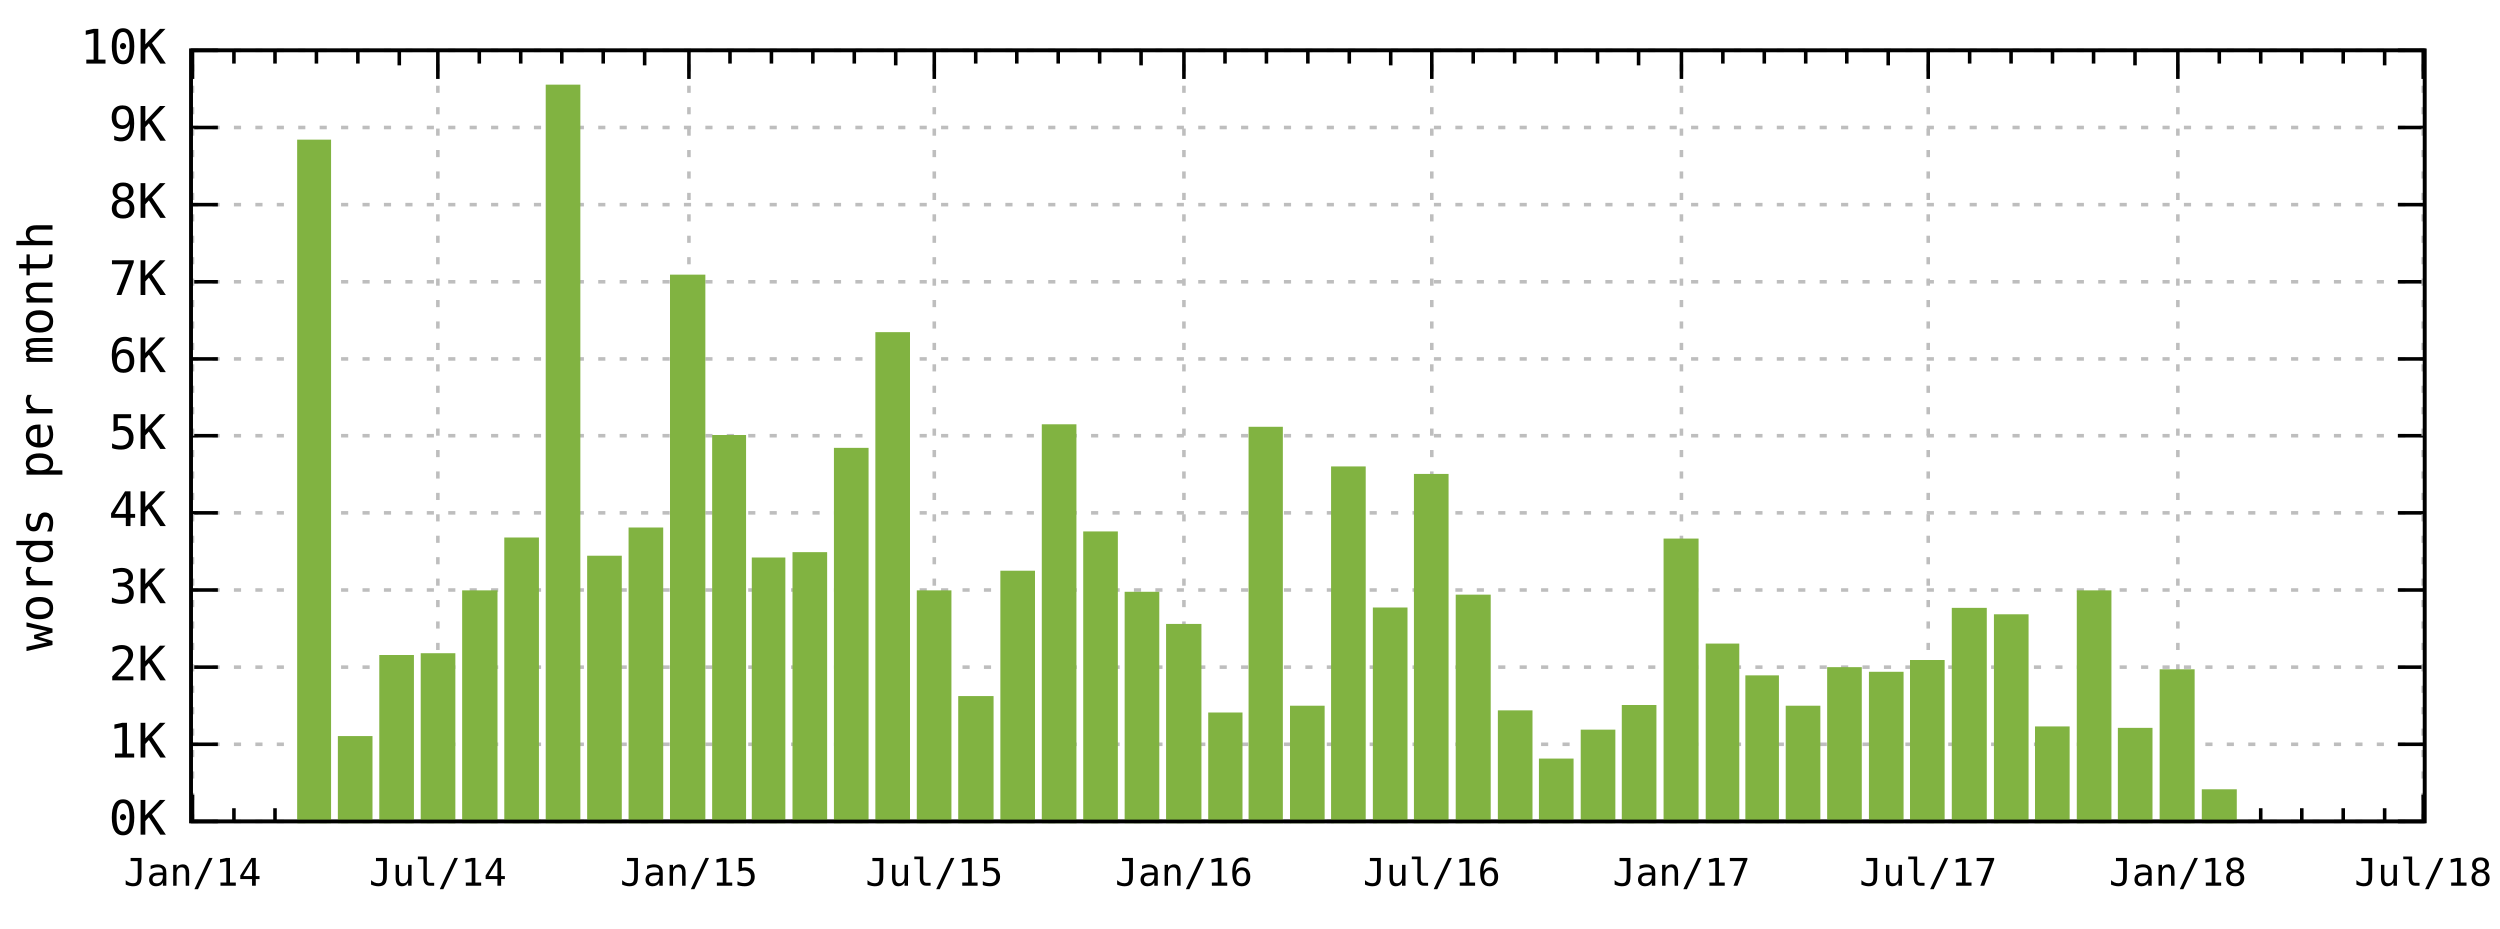
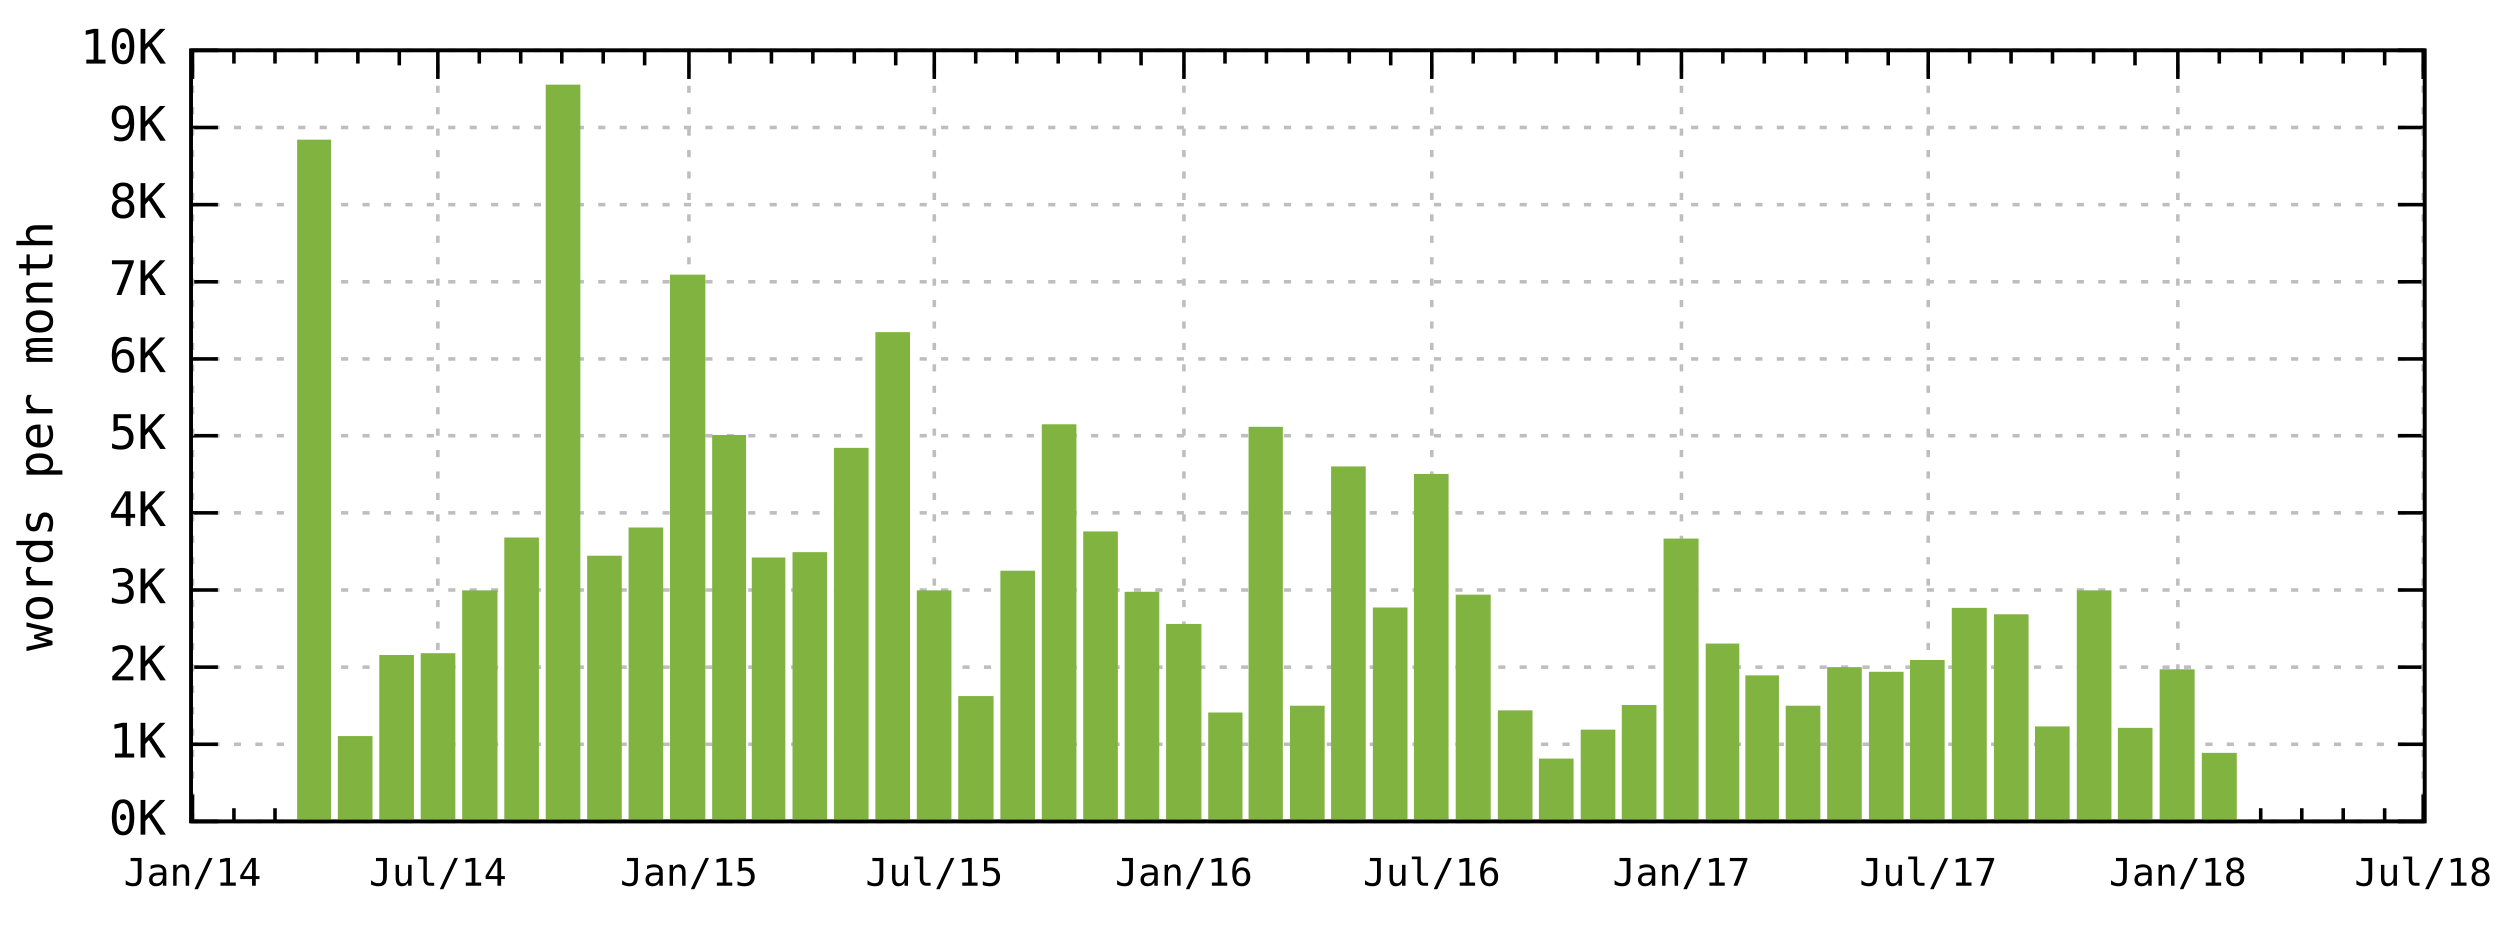
<svg xmlns="http://www.w3.org/2000/svg" xmlns:xlink="http://www.w3.org/1999/xlink" width="700" height="260" viewBox="0 0 700 260">
  <g id="gnuplot_canvas">
    <rect x="0" y="0" width="700" height="260" fill="none" />
    <defs>
      <circle id="gpDot" r="0.5" stroke-width="0.5" />
      <path id="gpPt0" stroke-width="0.267" stroke="currentColor" d="M-1,0 h2 M0,-1 v2" />
      <path id="gpPt1" stroke-width="0.267" stroke="currentColor" d="M-1,-1 L1,1 M1,-1 L-1,1" />
      <path id="gpPt2" stroke-width="0.267" stroke="currentColor" d="M-1,0 L1,0 M0,-1 L0,1 M-1,-1 L1,1 M-1,1 L1,-1" />
      <rect id="gpPt3" stroke-width="0.267" stroke="currentColor" x="-1" y="-1" width="2" height="2" />
      <rect id="gpPt4" stroke-width="0.267" stroke="currentColor" fill="currentColor" x="-1" y="-1" width="2" height="2" />
      <circle id="gpPt5" stroke-width="0.267" stroke="currentColor" cx="0" cy="0" r="1" />
      <use xlink:href="#gpPt5" id="gpPt6" fill="currentColor" stroke="none" />
      <path id="gpPt7" stroke-width="0.267" stroke="currentColor" d="M0,-1.33 L-1.33,0.67 L1.33,0.67 z" />
      <use xlink:href="#gpPt7" id="gpPt8" fill="currentColor" stroke="none" />
      <use xlink:href="#gpPt7" id="gpPt9" stroke="currentColor" transform="rotate(180)" />
      <use xlink:href="#gpPt9" id="gpPt10" fill="currentColor" stroke="none" />
      <use xlink:href="#gpPt3" id="gpPt11" stroke="currentColor" transform="rotate(45)" />
      <use xlink:href="#gpPt11" id="gpPt12" fill="currentColor" stroke="none" />
    </defs>
    <g style="fill:none; color:white; stroke:currentColor; stroke-width:1.00; stroke-linecap:butt; stroke-linejoin:miter">
</g>
    <g style="fill:none; color:black; stroke:currentColor; stroke-width:1.00; stroke-linecap:butt; stroke-linejoin:miter">
</g>
    <g style="fill:none; color:gray; stroke:currentColor; stroke-width:1.00; stroke-linecap:butt; stroke-linejoin:miter">
      <path stroke="rgb(190, 190, 190)" stroke-dasharray=" 2,4" class="gridline" d="M53.5,230.0 L678.9,230.0  h0.01" />
    </g>
    <g style="fill:none; color:black; stroke:currentColor; stroke-width:1.00; stroke-linecap:butt; stroke-linejoin:miter">
      <path stroke="black" d="M53.5,230.0 L61.0,230.0 M678.9,230.0 L671.4,230.0  h0.01" />
      <g transform="translate(46.5,233.7)" style="stroke:none; fill:rgb(0,0,0); font-family:monospace; font-size:10.00pt; text-anchor:end">
        <text>0K</text>
      </g>
    </g>
    <g style="fill:none; color:gray; stroke:currentColor; stroke-width:1.00; stroke-linecap:butt; stroke-linejoin:miter">
      <path stroke="rgb(190, 190, 190)" stroke-dasharray=" 2,4" class="gridline" d="M53.5,208.4 L678.9,208.4  h0.01" />
    </g>
    <g style="fill:none; color:black; stroke:currentColor; stroke-width:1.00; stroke-linecap:butt; stroke-linejoin:miter">
      <path stroke="black" d="M53.5,208.4 L61.0,208.4 M678.9,208.4 L671.4,208.4  h0.01" />
      <g transform="translate(46.5,212.1)" style="stroke:none; fill:rgb(0,0,0); font-family:monospace; font-size:10.00pt; text-anchor:end">
        <text>1K</text>
      </g>
    </g>
    <g style="fill:none; color:gray; stroke:currentColor; stroke-width:1.00; stroke-linecap:butt; stroke-linejoin:miter">
      <path stroke="rgb(190, 190, 190)" stroke-dasharray=" 2,4" class="gridline" d="M53.5,186.8 L678.9,186.8  h0.01" />
    </g>
    <g style="fill:none; color:black; stroke:currentColor; stroke-width:1.00; stroke-linecap:butt; stroke-linejoin:miter">
      <path stroke="black" d="M53.5,186.8 L61.0,186.8 M678.9,186.8 L671.4,186.8  h0.01" />
      <g transform="translate(46.5,190.5)" style="stroke:none; fill:rgb(0,0,0); font-family:monospace; font-size:10.00pt; text-anchor:end">
        <text>2K</text>
      </g>
    </g>
    <g style="fill:none; color:gray; stroke:currentColor; stroke-width:1.00; stroke-linecap:butt; stroke-linejoin:miter">
      <path stroke="rgb(190, 190, 190)" stroke-dasharray=" 2,4" class="gridline" d="M53.5,165.2 L678.9,165.2  h0.01" />
    </g>
    <g style="fill:none; color:black; stroke:currentColor; stroke-width:1.00; stroke-linecap:butt; stroke-linejoin:miter">
      <path stroke="black" d="M53.5,165.2 L61.0,165.2 M678.9,165.2 L671.4,165.2  h0.01" />
      <g transform="translate(46.5,168.9)" style="stroke:none; fill:rgb(0,0,0); font-family:monospace; font-size:10.00pt; text-anchor:end">
        <text>3K</text>
      </g>
    </g>
    <g style="fill:none; color:gray; stroke:currentColor; stroke-width:1.00; stroke-linecap:butt; stroke-linejoin:miter">
      <path stroke="rgb(190, 190, 190)" stroke-dasharray=" 2,4" class="gridline" d="M53.5,143.6 L678.9,143.6  h0.01" />
    </g>
    <g style="fill:none; color:black; stroke:currentColor; stroke-width:1.00; stroke-linecap:butt; stroke-linejoin:miter">
      <path stroke="black" d="M53.5,143.6 L61.0,143.6 M678.9,143.6 L671.4,143.6  h0.01" />
      <g transform="translate(46.5,147.3)" style="stroke:none; fill:rgb(0,0,0); font-family:monospace; font-size:10.00pt; text-anchor:end">
        <text>4K</text>
      </g>
    </g>
    <g style="fill:none; color:gray; stroke:currentColor; stroke-width:1.00; stroke-linecap:butt; stroke-linejoin:miter">
      <path stroke="rgb(190, 190, 190)" stroke-dasharray=" 2,4" class="gridline" d="M53.5,122.0 L678.9,122.0  h0.01" />
    </g>
    <g style="fill:none; color:black; stroke:currentColor; stroke-width:1.00; stroke-linecap:butt; stroke-linejoin:miter">
      <path stroke="black" d="M53.5,122.0 L61.0,122.0 M678.9,122.0 L671.4,122.0  h0.01" />
      <g transform="translate(46.5,125.7)" style="stroke:none; fill:rgb(0,0,0); font-family:monospace; font-size:10.00pt; text-anchor:end">
        <text>5K</text>
      </g>
    </g>
    <g style="fill:none; color:gray; stroke:currentColor; stroke-width:1.00; stroke-linecap:butt; stroke-linejoin:miter">
      <path stroke="rgb(190, 190, 190)" stroke-dasharray=" 2,4" class="gridline" d="M53.5,100.5 L678.9,100.5  h0.01" />
    </g>
    <g style="fill:none; color:black; stroke:currentColor; stroke-width:1.00; stroke-linecap:butt; stroke-linejoin:miter">
      <path stroke="black" d="M53.5,100.5 L61.0,100.5 M678.9,100.5 L671.4,100.5  h0.01" />
      <g transform="translate(46.5,104.2)" style="stroke:none; fill:rgb(0,0,0); font-family:monospace; font-size:10.00pt; text-anchor:end">
        <text>6K</text>
      </g>
    </g>
    <g style="fill:none; color:gray; stroke:currentColor; stroke-width:1.00; stroke-linecap:butt; stroke-linejoin:miter">
      <path stroke="rgb(190, 190, 190)" stroke-dasharray=" 2,4" class="gridline" d="M53.5,78.9 L678.9,78.9  h0.01" />
    </g>
    <g style="fill:none; color:black; stroke:currentColor; stroke-width:1.00; stroke-linecap:butt; stroke-linejoin:miter">
      <path stroke="black" d="M53.5,78.9 L61.0,78.9 M678.9,78.9 L671.4,78.9  h0.01" />
      <g transform="translate(46.5,82.6)" style="stroke:none; fill:rgb(0,0,0); font-family:monospace; font-size:10.00pt; text-anchor:end">
        <text>7K</text>
      </g>
    </g>
    <g style="fill:none; color:gray; stroke:currentColor; stroke-width:1.00; stroke-linecap:butt; stroke-linejoin:miter">
      <path stroke="rgb(190, 190, 190)" stroke-dasharray=" 2,4" class="gridline" d="M53.5,57.3 L678.9,57.3  h0.01" />
    </g>
    <g style="fill:none; color:black; stroke:currentColor; stroke-width:1.00; stroke-linecap:butt; stroke-linejoin:miter">
      <path stroke="black" d="M53.5,57.3 L61.0,57.3 M678.9,57.3 L671.4,57.3  h0.01" />
      <g transform="translate(46.5,61.0)" style="stroke:none; fill:rgb(0,0,0); font-family:monospace; font-size:10.00pt; text-anchor:end">
        <text>8K</text>
      </g>
    </g>
    <g style="fill:none; color:gray; stroke:currentColor; stroke-width:1.00; stroke-linecap:butt; stroke-linejoin:miter">
      <path stroke="rgb(190, 190, 190)" stroke-dasharray=" 2,4" class="gridline" d="M53.5,35.7 L678.9,35.7  h0.01" />
    </g>
    <g style="fill:none; color:black; stroke:currentColor; stroke-width:1.00; stroke-linecap:butt; stroke-linejoin:miter">
      <path stroke="black" d="M53.5,35.7 L61.0,35.7 M678.9,35.7 L671.4,35.7  h0.01" />
      <g transform="translate(46.5,39.4)" style="stroke:none; fill:rgb(0,0,0); font-family:monospace; font-size:10.00pt; text-anchor:end">
        <text>9K</text>
      </g>
    </g>
    <g style="fill:none; color:gray; stroke:currentColor; stroke-width:1.00; stroke-linecap:butt; stroke-linejoin:miter">
      <path stroke="rgb(190, 190, 190)" stroke-dasharray=" 2,4" class="gridline" d="M53.5,14.1 L678.9,14.1  h0.01" />
    </g>
    <g style="fill:none; color:black; stroke:currentColor; stroke-width:1.00; stroke-linecap:butt; stroke-linejoin:miter">
      <path stroke="black" d="M53.5,14.1 L61.0,14.1 M678.9,14.1 L671.4,14.1  h0.01" />
      <g transform="translate(46.5,17.8)" style="stroke:none; fill:rgb(0,0,0); font-family:monospace; font-size:10.00pt; text-anchor:end">
        <text>10K</text>
      </g>
    </g>
    <g style="fill:none; color:gray; stroke:currentColor; stroke-width:1.00; stroke-linecap:butt; stroke-linejoin:miter">
      <path stroke="rgb(190, 190, 190)" stroke-dasharray=" 2,4" class="gridline" d="M53.9,230.0 L53.9,14.1  h0.01" />
    </g>
    <g style="fill:none; color:black; stroke:currentColor; stroke-width:1.00; stroke-linecap:butt; stroke-linejoin:miter">
      <path stroke="black" d="M53.9,230.0 L53.9,222.5 M53.9,14.1 L53.9,21.6  h0.01" />
      <g transform="translate(53.9,248.0)" style="stroke:none; fill:rgb(0,0,0); font-family:monospace; font-size:8.00pt; text-anchor:middle">
        <text>Jan/14</text>
      </g>
      <path stroke="black" d="M65.5,230.0 L65.5,226.3 M65.5,14.1 L65.5,17.8 M77.0,230.0 L77.0,226.3 M77.0,14.1 L77.0,17.8    M88.6,230.0 L88.6,226.3 M88.6,14.1 L88.6,17.8 M100.2,230.0 L100.2,226.3 M100.2,14.1 L100.2,17.8    M111.8,230.0 L111.8,226.3 M111.8,14.1 L111.8,17.8  h0.01" />
    </g>
    <g style="fill:none; color:gray; stroke:currentColor; stroke-width:1.00; stroke-linecap:butt; stroke-linejoin:miter">
      <path stroke="rgb(190, 190, 190)" stroke-dasharray=" 2,4" class="gridline" d="M122.6,230.0 L122.6,14.1  h0.01" />
    </g>
    <g style="fill:none; color:black; stroke:currentColor; stroke-width:1.00; stroke-linecap:butt; stroke-linejoin:miter">
      <path stroke="black" d="M122.6,230.0 L122.6,222.5 M122.6,14.1 L122.6,21.6  h0.01" />
      <g transform="translate(122.6,248.0)" style="stroke:none; fill:rgb(0,0,0); font-family:monospace; font-size:8.00pt; text-anchor:middle">
        <text>Jul/14</text>
      </g>
      <path stroke="black" d="M134.2,230.0 L134.2,226.3 M134.2,14.1 L134.2,17.8 M145.8,230.0 L145.8,226.3 M145.8,14.1 L145.8,17.8    M157.3,230.0 L157.3,226.3 M157.3,14.1 L157.3,17.8 M168.9,230.0 L168.9,226.3 M168.9,14.1 L168.9,17.8    M180.5,230.0 L180.5,226.3 M180.5,14.1 L180.5,17.8  h0.01" />
    </g>
    <g style="fill:none; color:gray; stroke:currentColor; stroke-width:1.00; stroke-linecap:butt; stroke-linejoin:miter">
      <path stroke="rgb(190, 190, 190)" stroke-dasharray=" 2,4" class="gridline" d="M192.9,230.0 L192.9,14.1  h0.01" />
    </g>
    <g style="fill:none; color:black; stroke:currentColor; stroke-width:1.00; stroke-linecap:butt; stroke-linejoin:miter">
      <path stroke="black" d="M192.9,230.0 L192.9,222.5 M192.9,14.1 L192.9,21.6  h0.01" />
      <g transform="translate(192.9,248.0)" style="stroke:none; fill:rgb(0,0,0); font-family:monospace; font-size:8.00pt; text-anchor:middle">
        <text>Jan/15</text>
      </g>
      <path stroke="black" d="M204.4,230.0 L204.4,226.3 M204.4,14.1 L204.4,17.8 M216.0,230.0 L216.0,226.3 M216.0,14.1 L216.0,17.8    M227.6,230.0 L227.6,226.3 M227.6,14.1 L227.6,17.8 M239.2,230.0 L239.2,226.3 M239.2,14.1 L239.2,17.8    M250.8,230.0 L250.8,226.3 M250.8,14.1 L250.8,17.8  h0.01" />
    </g>
    <g style="fill:none; color:gray; stroke:currentColor; stroke-width:1.00; stroke-linecap:butt; stroke-linejoin:miter">
      <path stroke="rgb(190, 190, 190)" stroke-dasharray=" 2,4" class="gridline" d="M261.6,230.0 L261.6,14.1  h0.01" />
    </g>
    <g style="fill:none; color:black; stroke:currentColor; stroke-width:1.00; stroke-linecap:butt; stroke-linejoin:miter">
      <path stroke="black" d="M261.6,230.0 L261.6,222.5 M261.6,14.1 L261.6,21.6  h0.01" />
      <g transform="translate(261.6,248.0)" style="stroke:none; fill:rgb(0,0,0); font-family:monospace; font-size:8.00pt; text-anchor:middle">
        <text>Jul/15</text>
      </g>
      <path stroke="black" d="M273.2,230.0 L273.2,226.3 M273.2,14.1 L273.2,17.8 M284.7,230.0 L284.7,226.3 M284.7,14.1 L284.7,17.8    M296.3,230.0 L296.3,226.3 M296.3,14.1 L296.3,17.8 M307.9,230.0 L307.9,226.3 M307.9,14.1 L307.9,17.8    M319.5,230.0 L319.5,226.3 M319.5,14.1 L319.5,17.8  h0.01" />
    </g>
    <g style="fill:none; color:gray; stroke:currentColor; stroke-width:1.00; stroke-linecap:butt; stroke-linejoin:miter">
      <path stroke="rgb(190, 190, 190)" stroke-dasharray=" 2,4" class="gridline" d="M331.5,230.0 L331.5,14.1  h0.01" />
    </g>
    <g style="fill:none; color:black; stroke:currentColor; stroke-width:1.00; stroke-linecap:butt; stroke-linejoin:miter">
      <path stroke="black" d="M331.5,230.0 L331.5,222.5 M331.5,14.1 L331.5,21.6  h0.01" />
      <g transform="translate(331.5,248.0)" style="stroke:none; fill:rgb(0,0,0); font-family:monospace; font-size:8.00pt; text-anchor:middle">
        <text>Jan/16</text>
      </g>
      <path stroke="black" d="M343.0,230.0 L343.0,226.3 M343.0,14.1 L343.0,17.8 M354.6,230.0 L354.6,226.3 M354.6,14.1 L354.6,17.8    M366.2,230.0 L366.2,226.3 M366.2,14.1 L366.2,17.8 M377.8,230.0 L377.8,226.3 M377.8,14.1 L377.8,17.8    M389.4,230.0 L389.4,226.3 M389.4,14.1 L389.4,17.8  h0.01" />
    </g>
    <g style="fill:none; color:gray; stroke:currentColor; stroke-width:1.00; stroke-linecap:butt; stroke-linejoin:miter">
      <path stroke="rgb(190, 190, 190)" stroke-dasharray=" 2,4" class="gridline" d="M400.9,230.0 L400.9,14.1  h0.01" />
    </g>
    <g style="fill:none; color:black; stroke:currentColor; stroke-width:1.00; stroke-linecap:butt; stroke-linejoin:miter">
      <path stroke="black" d="M400.9,230.0 L400.9,222.5 M400.9,14.1 L400.9,21.6  h0.01" />
      <g transform="translate(400.9,248.0)" style="stroke:none; fill:rgb(0,0,0); font-family:monospace; font-size:8.00pt; text-anchor:middle">
        <text>Jul/16</text>
      </g>
      <path stroke="black" d="M412.5,230.0 L412.5,226.3 M412.5,14.1 L412.5,17.8 M424.1,230.0 L424.1,226.3 M424.1,14.1 L424.1,17.8    M435.7,230.0 L435.7,226.3 M435.7,14.1 L435.7,17.8 M447.3,230.0 L447.3,226.3 M447.3,14.1 L447.3,17.8    M458.8,230.0 L458.8,226.3 M458.8,14.1 L458.8,17.8  h0.01" />
    </g>
    <g style="fill:none; color:gray; stroke:currentColor; stroke-width:1.00; stroke-linecap:butt; stroke-linejoin:miter">
      <path stroke="rgb(190, 190, 190)" stroke-dasharray=" 2,4" class="gridline" d="M470.8,230.0 L470.8,14.1  h0.01" />
    </g>
    <g style="fill:none; color:black; stroke:currentColor; stroke-width:1.00; stroke-linecap:butt; stroke-linejoin:miter">
      <path stroke="black" d="M470.8,230.0 L470.8,222.5 M470.8,14.1 L470.8,21.6  h0.01" />
      <g transform="translate(470.8,248.0)" style="stroke:none; fill:rgb(0,0,0); font-family:monospace; font-size:8.00pt; text-anchor:middle">
        <text>Jan/17</text>
      </g>
      <path stroke="black" d="M482.4,230.0 L482.4,226.3 M482.4,14.1 L482.4,17.8 M494.0,230.0 L494.0,226.3 M494.0,14.1 L494.0,17.8    M505.6,230.0 L505.6,226.3 M505.6,14.1 L505.6,17.8 M517.1,230.0 L517.1,226.3 M517.1,14.1 L517.1,17.8    M528.7,230.0 L528.7,226.3 M528.7,14.1 L528.7,17.8  h0.01" />
    </g>
    <g style="fill:none; color:gray; stroke:currentColor; stroke-width:1.00; stroke-linecap:butt; stroke-linejoin:miter">
      <path stroke="rgb(190, 190, 190)" stroke-dasharray=" 2,4" class="gridline" d="M539.9,230.0 L539.9,14.1  h0.01" />
    </g>
    <g style="fill:none; color:black; stroke:currentColor; stroke-width:1.00; stroke-linecap:butt; stroke-linejoin:miter">
      <path stroke="black" d="M539.9,230.0 L539.9,222.5 M539.9,14.1 L539.9,21.6  h0.01" />
      <g transform="translate(539.9,248.0)" style="stroke:none; fill:rgb(0,0,0); font-family:monospace; font-size:8.00pt; text-anchor:middle">
        <text>Jul/17</text>
      </g>
      <path stroke="black" d="M551.5,230.0 L551.5,226.3 M551.5,14.1 L551.5,17.8 M563.1,230.0 L563.1,226.3 M563.1,14.1 L563.1,17.8    M574.7,230.0 L574.7,226.3 M574.7,14.1 L574.7,17.8 M586.2,230.0 L586.2,226.3 M586.2,14.1 L586.2,17.8    M597.8,230.0 L597.8,226.3 M597.8,14.1 L597.8,17.8  h0.01" />
    </g>
    <g style="fill:none; color:gray; stroke:currentColor; stroke-width:1.00; stroke-linecap:butt; stroke-linejoin:miter">
      <path stroke="rgb(190, 190, 190)" stroke-dasharray=" 2,4" class="gridline" d="M609.8,230.0 L609.8,14.1  h0.01" />
    </g>
    <g style="fill:none; color:black; stroke:currentColor; stroke-width:1.00; stroke-linecap:butt; stroke-linejoin:miter">
      <path stroke="black" d="M609.8,230.0 L609.8,222.5 M609.8,14.1 L609.8,21.6  h0.01" />
      <g transform="translate(609.8,248.0)" style="stroke:none; fill:rgb(0,0,0); font-family:monospace; font-size:8.00pt; text-anchor:middle">
        <text>Jan/18</text>
      </g>
      <path stroke="black" d="M621.4,230.0 L621.4,226.3 M621.4,14.1 L621.4,17.8 M633.0,230.0 L633.0,226.3 M633.0,14.1 L633.0,17.8    M644.5,230.0 L644.5,226.3 M644.5,14.1 L644.5,17.8 M656.1,230.0 L656.1,226.3 M656.1,14.1 L656.1,17.8    M667.7,230.0 L667.7,226.3 M667.7,14.1 L667.7,17.8  h0.01" />
    </g>
    <g style="fill:none; color:gray; stroke:currentColor; stroke-width:1.00; stroke-linecap:butt; stroke-linejoin:miter">
      <path stroke="rgb(190, 190, 190)" stroke-dasharray=" 2,4" class="gridline" d="M678.5,230.0 L678.5,14.1  h0.01" />
    </g>
    <g style="fill:none; color:black; stroke:currentColor; stroke-width:1.00; stroke-linecap:butt; stroke-linejoin:miter">
      <path stroke="black" d="M678.5,230.0 L678.5,222.5 M678.5,14.1 L678.5,21.6  h0.01" />
      <g transform="translate(678.5,248.0)" style="stroke:none; fill:rgb(0,0,0); font-family:monospace; font-size:8.00pt; text-anchor:middle">
        <text>Jul/18</text>
      </g>
      <path stroke="black" d="M53.5,14.1 L53.5,230.0 L678.9,230.0 L678.9,14.1 L53.5,14.1 Z  h0.01" />
      <g transform="translate(14.7,122.1) rotate(270)" style="stroke:none; fill:rgb(0,0,0); font-family:monospace; font-size:10.00pt; text-anchor:middle">
        <text>words per month</text>
      </g>
    </g>
    <g id="gnuplot_plot_1">
      <g style="fill:none; color:red; stroke:currentColor; stroke-width:1.00; stroke-linecap:butt; stroke-linejoin:miter">
        <g style="stroke:none; shape-rendering:crispEdges">
          <polygon fill="rgb(129, 179,  65)" points="83.7,230.0 92.3,230.0 92.3,39.5 83.7,39.5 " />
        </g>
        <path stroke="rgb(129, 179,  65)" d="M83.7,230.0 L83.7,39.6 L92.2,39.6 L92.2,230.0 L83.7,230.0 Z  h0.01" />
        <g style="stroke:none; shape-rendering:crispEdges">
          <polygon fill="rgb(129, 179,  65)" points="95.1,230.0 103.9,230.0 103.9,206.5 95.1,206.5 " />
        </g>
        <path stroke="rgb(129, 179,  65)" d="M95.1,230.0 L95.1,206.6 L103.8,206.6 L103.8,230.0 L95.1,230.0 Z  h0.01" />
        <g style="stroke:none; shape-rendering:crispEdges">
          <polygon fill="rgb(129, 179,  65)" points="106.7,230.0 115.5,230.0 115.5,183.8 106.7,183.8 " />
        </g>
        <path stroke="rgb(129, 179,  65)" d="M106.7,230.0 L106.7,183.9 L115.4,183.9 L115.4,230.0 L106.7,230.0 Z  h0.01" />
        <g style="stroke:none; shape-rendering:crispEdges">
          <polygon fill="rgb(129, 179,  65)" points="118.3,230.0 127.1,230.0 127.1,183.3 118.3,183.3 " />
        </g>
        <path stroke="rgb(129, 179,  65)" d="M118.3,230.0 L118.3,183.4 L127.0,183.4 L127.0,230.0 L118.3,230.0 Z  h0.01" />
        <g style="stroke:none; shape-rendering:crispEdges">
          <polygon fill="rgb(129, 179,  65)" points="129.9,230.0 138.9,230.0 138.9,165.7 129.9,165.7 " />
        </g>
        <path stroke="rgb(129, 179,  65)" d="M129.9,230.0 L129.9,165.8 L138.8,165.8 L138.8,230.0 L129.9,230.0 Z  h0.01" />
        <g style="stroke:none; shape-rendering:crispEdges">
          <polygon fill="rgb(129, 179,  65)" points="141.7,230.0 150.5,230.0 150.5,150.9 141.7,150.9 " />
        </g>
        <path stroke="rgb(129, 179,  65)" d="M141.7,230.0 L141.7,151.0 L150.4,151.0 L150.4,230.0 L141.7,230.0 Z  h0.01" />
        <g style="stroke:none; shape-rendering:crispEdges">
          <polygon fill="rgb(129, 179,  65)" points="153.3,230.0 162.1,230.0 162.1,24.1 153.3,24.1 " />
        </g>
        <path stroke="rgb(129, 179,  65)" d="M153.3,230.0 L153.3,24.2 L162.0,24.2 L162.0,230.0 L153.3,230.0 Z  h0.01" />
        <g style="stroke:none; shape-rendering:crispEdges">
          <polygon fill="rgb(129, 179,  65)" points="164.9,230.0 173.7,230.0 173.7,156.0 164.9,156.0 " />
        </g>
        <path stroke="rgb(129, 179,  65)" d="M164.9,230.0 L164.9,156.1 L173.6,156.1 L173.6,230.0 L164.9,230.0 Z  h0.01" />
        <g style="stroke:none; shape-rendering:crispEdges">
          <polygon fill="rgb(129, 179,  65)" points="176.5,230.0 185.3,230.0 185.3,148.1 176.5,148.1 " />
        </g>
        <path stroke="rgb(129, 179,  65)" d="M176.5,230.0 L176.5,148.2 L185.2,148.2 L185.2,230.0 L176.5,230.0 Z  h0.01" />
        <g style="stroke:none; shape-rendering:crispEdges">
          <polygon fill="rgb(129, 179,  65)" points="188.1,230.0 197.1,230.0 197.1,77.3 188.1,77.3 " />
        </g>
        <path stroke="rgb(129, 179,  65)" d="M188.1,230.0 L188.1,77.4 L197.0,77.4 L197.0,230.0 L188.1,230.0 Z  h0.01" />
        <g style="stroke:none; shape-rendering:crispEdges">
          <polygon fill="rgb(129, 179,  65)" points="199.9,230.0 208.5,230.0 208.5,122.2 199.9,122.2 " />
        </g>
        <path stroke="rgb(129, 179,  65)" d="M199.9,230.0 L199.9,122.3 L208.4,122.3 L208.4,230.0 L199.9,230.0 Z  h0.01" />
        <g style="stroke:none; shape-rendering:crispEdges">
          <polygon fill="rgb(129, 179,  65)" points="211.0,230.0 219.5,230.0 219.5,156.5 211.0,156.5 " />
        </g>
        <path stroke="rgb(129, 179,  65)" d="M211.0,230.0 L211.0,156.6 L219.4,156.6 L219.4,230.0 L211.0,230.0 Z  h0.01" />
        <g style="stroke:none; shape-rendering:crispEdges">
          <polygon fill="rgb(129, 179,  65)" points="222.4,230.0 231.2,230.0 231.2,155.0 222.4,155.0 " />
        </g>
        <path stroke="rgb(129, 179,  65)" d="M222.4,230.0 L222.4,155.1 L231.1,155.1 L231.1,230.0 L222.4,230.0 Z  h0.01" />
        <g style="stroke:none; shape-rendering:crispEdges">
          <polygon fill="rgb(129, 179,  65)" points="234.0,230.0 242.8,230.0 242.8,125.8 234.0,125.8 " />
        </g>
        <path stroke="rgb(129, 179,  65)" d="M234.0,230.0 L234.0,125.9 L242.7,125.9 L242.7,230.0 L234.0,230.0 Z  h0.01" />
        <g style="stroke:none; shape-rendering:crispEdges">
          <polygon fill="rgb(129, 179,  65)" points="245.6,230.0 254.4,230.0 254.4,93.4 245.6,93.4 " />
        </g>
        <path stroke="rgb(129, 179,  65)" d="M245.6,230.0 L245.6,93.5 L254.3,93.5 L254.3,230.0 L245.6,230.0 Z  h0.01" />
        <g style="stroke:none; shape-rendering:crispEdges">
          <polygon fill="rgb(129, 179,  65)" points="257.2,230.0 266.0,230.0 266.0,165.7 257.2,165.7 " />
        </g>
        <path stroke="rgb(129, 179,  65)" d="M257.2,230.0 L257.2,165.8 L265.9,165.8 L265.9,230.0 L257.2,230.0 Z  h0.01" />
        <g style="stroke:none; shape-rendering:crispEdges">
          <polygon fill="rgb(129, 179,  65)" points="268.8,230.0 277.8,230.0 277.8,195.3 268.8,195.3 " />
        </g>
        <path stroke="rgb(129, 179,  65)" d="M268.8,230.0 L268.8,195.4 L277.7,195.4 L277.7,230.0 L268.8,230.0 Z  h0.01" />
        <g style="stroke:none; shape-rendering:crispEdges">
          <polygon fill="rgb(129, 179,  65)" points="280.6,230.0 289.4,230.0 289.4,160.2 280.6,160.2 " />
        </g>
        <path stroke="rgb(129, 179,  65)" d="M280.6,230.0 L280.6,160.3 L289.3,160.3 L289.3,230.0 L280.6,230.0 Z  h0.01" />
        <g style="stroke:none; shape-rendering:crispEdges">
          <polygon fill="rgb(129, 179,  65)" points="292.2,230.0 301.0,230.0 301.0,119.2 292.2,119.2 " />
        </g>
        <path stroke="rgb(129, 179,  65)" d="M292.2,230.0 L292.2,119.3 L300.9,119.3 L300.9,230.0 L292.2,230.0 Z  h0.01" />
        <g style="stroke:none; shape-rendering:crispEdges">
          <polygon fill="rgb(129, 179,  65)" points="303.8,230.0 312.6,230.0 312.6,149.2 303.8,149.2 " />
        </g>
        <path stroke="rgb(129, 179,  65)" d="M303.8,230.0 L303.8,149.3 L312.5,149.3 L312.5,230.0 L303.8,230.0 Z  h0.01" />
        <g style="stroke:none; shape-rendering:crispEdges">
          <polygon fill="rgb(129, 179,  65)" points="315.4,230.0 324.2,230.0 324.2,166.1 315.4,166.1 " />
        </g>
        <path stroke="rgb(129, 179,  65)" d="M315.4,230.0 L315.4,166.2 L324.1,166.2 L324.1,230.0 L315.4,230.0 Z  h0.01" />
        <g style="stroke:none; shape-rendering:crispEdges">
          <polygon fill="rgb(129, 179,  65)" points="327.0,230.0 336.0,230.0 336.0,175.1 327.0,175.1 " />
        </g>
        <path stroke="rgb(129, 179,  65)" d="M327.0,230.0 L327.0,175.2 L335.9,175.2 L335.9,230.0 L327.0,230.0 Z  h0.01" />
        <g style="stroke:none; shape-rendering:crispEdges">
          <polygon fill="rgb(129, 179,  65)" points="338.8,230.0 347.5,230.0 347.5,199.9 338.8,199.9 " />
        </g>
        <path stroke="rgb(129, 179,  65)" d="M338.8,230.0 L338.8,200.0 L347.4,200.0 L347.4,230.0 L338.8,230.0 Z  h0.01" />
        <g style="stroke:none; shape-rendering:crispEdges">
          <polygon fill="rgb(129, 179,  65)" points="350.1,230.0 358.8,230.0 358.8,119.9 350.1,119.9 " />
        </g>
        <path stroke="rgb(129, 179,  65)" d="M350.1,230.0 L350.1,120.0 L358.7,120.0 L358.7,230.0 L350.1,230.0 Z  h0.01" />
        <g style="stroke:none; shape-rendering:crispEdges">
          <polygon fill="rgb(129, 179,  65)" points="361.7,230.0 370.5,230.0 370.5,198.0 361.7,198.0 " />
        </g>
        <path stroke="rgb(129, 179,  65)" d="M361.7,230.0 L361.7,198.1 L370.4,198.1 L370.4,230.0 L361.7,230.0 Z  h0.01" />
        <g style="stroke:none; shape-rendering:crispEdges">
          <polygon fill="rgb(129, 179,  65)" points="373.2,230.0 382.0,230.0 382.0,131.0 373.2,131.0 " />
        </g>
        <path stroke="rgb(129, 179,  65)" d="M373.2,230.0 L373.2,131.1 L381.9,131.1 L381.9,230.0 L373.2,230.0 Z  h0.01" />
        <g style="stroke:none; shape-rendering:crispEdges">
          <polygon fill="rgb(129, 179,  65)" points="384.9,230.0 393.7,230.0 393.7,170.5 384.9,170.5 " />
        </g>
        <path stroke="rgb(129, 179,  65)" d="M384.9,230.0 L384.9,170.6 L393.6,170.6 L393.6,230.0 L384.9,230.0 Z  h0.01" />
        <g style="stroke:none; shape-rendering:crispEdges">
          <polygon fill="rgb(129, 179,  65)" points="396.4,230.0 405.2,230.0 405.2,133.1 396.4,133.1 " />
        </g>
        <path stroke="rgb(129, 179,  65)" d="M396.4,230.0 L396.4,133.2 L405.1,133.2 L405.1,230.0 L396.4,230.0 Z  h0.01" />
        <g style="stroke:none; shape-rendering:crispEdges">
          <polygon fill="rgb(129, 179,  65)" points="408.1,230.0 417.0,230.0 417.0,166.9 408.1,166.9 " />
        </g>
        <path stroke="rgb(129, 179,  65)" d="M408.1,230.0 L408.1,167.0 L416.9,167.0 L416.9,230.0 L408.1,230.0 Z  h0.01" />
        <g style="stroke:none; shape-rendering:crispEdges">
          <polygon fill="rgb(129, 179,  65)" points="419.9,230.0 428.7,230.0 428.7,199.3 419.9,199.3 " />
        </g>
        <path stroke="rgb(129, 179,  65)" d="M419.9,230.0 L419.9,199.4 L428.6,199.4 L428.6,230.0 L419.9,230.0 Z  h0.01" />
        <g style="stroke:none; shape-rendering:crispEdges">
          <polygon fill="rgb(129, 179,  65)" points="431.4,230.0 440.2,230.0 440.2,212.8 431.4,212.8 " />
        </g>
        <path stroke="rgb(129, 179,  65)" d="M431.4,230.0 L431.4,212.9 L440.1,212.9 L440.1,230.0 L431.4,230.0 Z  h0.01" />
        <g style="stroke:none; shape-rendering:crispEdges">
          <polygon fill="rgb(129, 179,  65)" points="443.1,230.0 451.9,230.0 451.9,204.7 443.1,204.7 " />
        </g>
        <path stroke="rgb(129, 179,  65)" d="M443.1,230.0 L443.1,204.8 L451.8,204.8 L451.8,230.0 L443.1,230.0 Z  h0.01" />
        <g style="stroke:none; shape-rendering:crispEdges">
          <polygon fill="rgb(129, 179,  65)" points="454.6,230.0 463.4,230.0 463.4,197.8 454.6,197.8 " />
        </g>
        <path stroke="rgb(129, 179,  65)" d="M454.6,230.0 L454.6,197.9 L463.3,197.9 L463.3,230.0 L454.6,230.0 Z  h0.01" />
        <g style="stroke:none; shape-rendering:crispEdges">
          <polygon fill="rgb(129, 179,  65)" points="466.3,230.0 475.2,230.0 475.2,151.2 466.3,151.2 " />
        </g>
        <path stroke="rgb(129, 179,  65)" d="M466.3,230.0 L466.3,151.3 L475.1,151.3 L475.1,230.0 L466.3,230.0 Z  h0.01" />
        <g style="stroke:none; shape-rendering:crispEdges">
          <polygon fill="rgb(129, 179,  65)" points="478.1,230.0 486.6,230.0 486.6,180.6 478.1,180.6 " />
        </g>
        <path stroke="rgb(129, 179,  65)" d="M478.1,230.0 L478.1,180.7 L486.5,180.7 L486.5,230.0 L478.1,230.0 Z  h0.01" />
        <g style="stroke:none; shape-rendering:crispEdges">
          <polygon fill="rgb(129, 179,  65)" points="489.2,230.0 497.7,230.0 497.7,189.5 489.2,189.5 " />
        </g>
        <path stroke="rgb(129, 179,  65)" d="M489.2,230.0 L489.2,189.6 L497.6,189.6 L497.6,230.0 L489.2,230.0 Z  h0.01" />
        <g style="stroke:none; shape-rendering:crispEdges">
          <polygon fill="rgb(129, 179,  65)" points="500.5,230.0 509.3,230.0 509.3,198.0 500.5,198.0 " />
        </g>
        <path stroke="rgb(129, 179,  65)" d="M500.5,230.0 L500.5,198.1 L509.2,198.1 L509.2,230.0 L500.5,230.0 Z  h0.01" />
        <g style="stroke:none; shape-rendering:crispEdges">
          <polygon fill="rgb(129, 179,  65)" points="512.1,230.0 520.9,230.0 520.9,187.2 512.1,187.2 " />
        </g>
        <path stroke="rgb(129, 179,  65)" d="M512.1,230.0 L512.1,187.3 L520.8,187.3 L520.8,230.0 L512.1,230.0 Z  h0.01" />
        <g style="stroke:none; shape-rendering:crispEdges">
          <polygon fill="rgb(129, 179,  65)" points="523.8,230.0 532.6,230.0 532.6,188.5 523.8,188.5 " />
        </g>
        <path stroke="rgb(129, 179,  65)" d="M523.8,230.0 L523.8,188.6 L532.5,188.6 L532.5,230.0 L523.8,230.0 Z  h0.01" />
        <g style="stroke:none; shape-rendering:crispEdges">
          <polygon fill="rgb(129, 179,  65)" points="535.3,230.0 544.1,230.0 544.1,185.2 535.3,185.2 " />
        </g>
        <path stroke="rgb(129, 179,  65)" d="M535.3,230.0 L535.3,185.3 L544.0,185.3 L544.0,230.0 L535.3,230.0 Z  h0.01" />
        <g style="stroke:none; shape-rendering:crispEdges">
          <polygon fill="rgb(129, 179,  65)" points="547.0,230.0 555.9,230.0 555.9,170.6 547.0,170.6 " />
        </g>
        <path stroke="rgb(129, 179,  65)" d="M547.0,230.0 L547.0,170.7 L555.8,170.7 L555.8,230.0 L547.0,230.0 Z  h0.01" />
        <g style="stroke:none; shape-rendering:crispEdges">
          <polygon fill="rgb(129, 179,  65)" points="558.8,230.0 567.6,230.0 567.6,172.4 558.8,172.4 " />
        </g>
        <path stroke="rgb(129, 179,  65)" d="M558.8,230.0 L558.8,172.5 L567.5,172.5 L567.5,230.0 L558.8,230.0 Z  h0.01" />
        <g style="stroke:none; shape-rendering:crispEdges">
          <polygon fill="rgb(129, 179,  65)" points="570.3,230.0 579.1,230.0 579.1,203.8 570.3,203.8 " />
        </g>
        <path stroke="rgb(129, 179,  65)" d="M570.3,230.0 L570.3,203.9 L579.0,203.9 L579.0,230.0 L570.3,230.0 Z  h0.01" />
        <g style="stroke:none; shape-rendering:crispEdges">
          <polygon fill="rgb(129, 179,  65)" points="582.0,230.0 590.8,230.0 590.8,165.7 582.0,165.7 " />
        </g>
        <path stroke="rgb(129, 179,  65)" d="M582.0,230.0 L582.0,165.8 L590.7,165.8 L590.7,230.0 L582.0,230.0 Z  h0.01" />
        <g style="stroke:none; shape-rendering:crispEdges">
          <polygon fill="rgb(129, 179,  65)" points="593.5,230.0 602.3,230.0 602.3,204.2 593.5,204.2 " />
        </g>
        <path stroke="rgb(129, 179,  65)" d="M593.5,230.0 L593.5,204.3 L602.2,204.3 L602.2,230.0 L593.5,230.0 Z  h0.01" />
        <g style="stroke:none; shape-rendering:crispEdges">
          <polygon fill="rgb(129, 179,  65)" points="605.2,230.0 614.1,230.0 614.1,187.8 605.2,187.8 " />
        </g>
        <path stroke="rgb(129, 179,  65)" d="M605.2,230.0 L605.2,187.9 L614.0,187.9 L614.0,230.0 L605.2,230.0 Z  h0.01" />
        <g style="stroke:none; shape-rendering:crispEdges">
-           <polygon fill="rgb(129, 179,  65)" points="617.0,230.0 625.9,230.0 625.9,221.4 617.0,221.4 " />
-         </g>
-         <path stroke="rgb(129, 179,  65)" d="M617.0,230.0 L617.0,221.5 L625.8,221.5 L625.8,230.0 L617.0,230.0 Z  h0.01" />
+           <polygon fill="rgb(129, 179,  65)" points="617.0,230.0 625.9,230.0 625.9,211.2 617.0,211.2 " />
+         </g>
+         <path stroke="rgb(129, 179,  65)" d="M617.0,230.0 L617.0,211.3 L625.8,211.3 L625.8,230.0 L617.0,230.0 Z  h0.01" />
      </g>
    </g>
    <g style="fill:none; color:black; stroke:currentColor; stroke-width:1.00; stroke-linecap:butt; stroke-linejoin:miter">
      <path stroke="black" d="M53.5,14.1 L53.5,230.0 L678.9,230.0 L678.9,14.1 L53.5,14.1 Z  h0.01" />
    </g>
  </g>
</svg>
